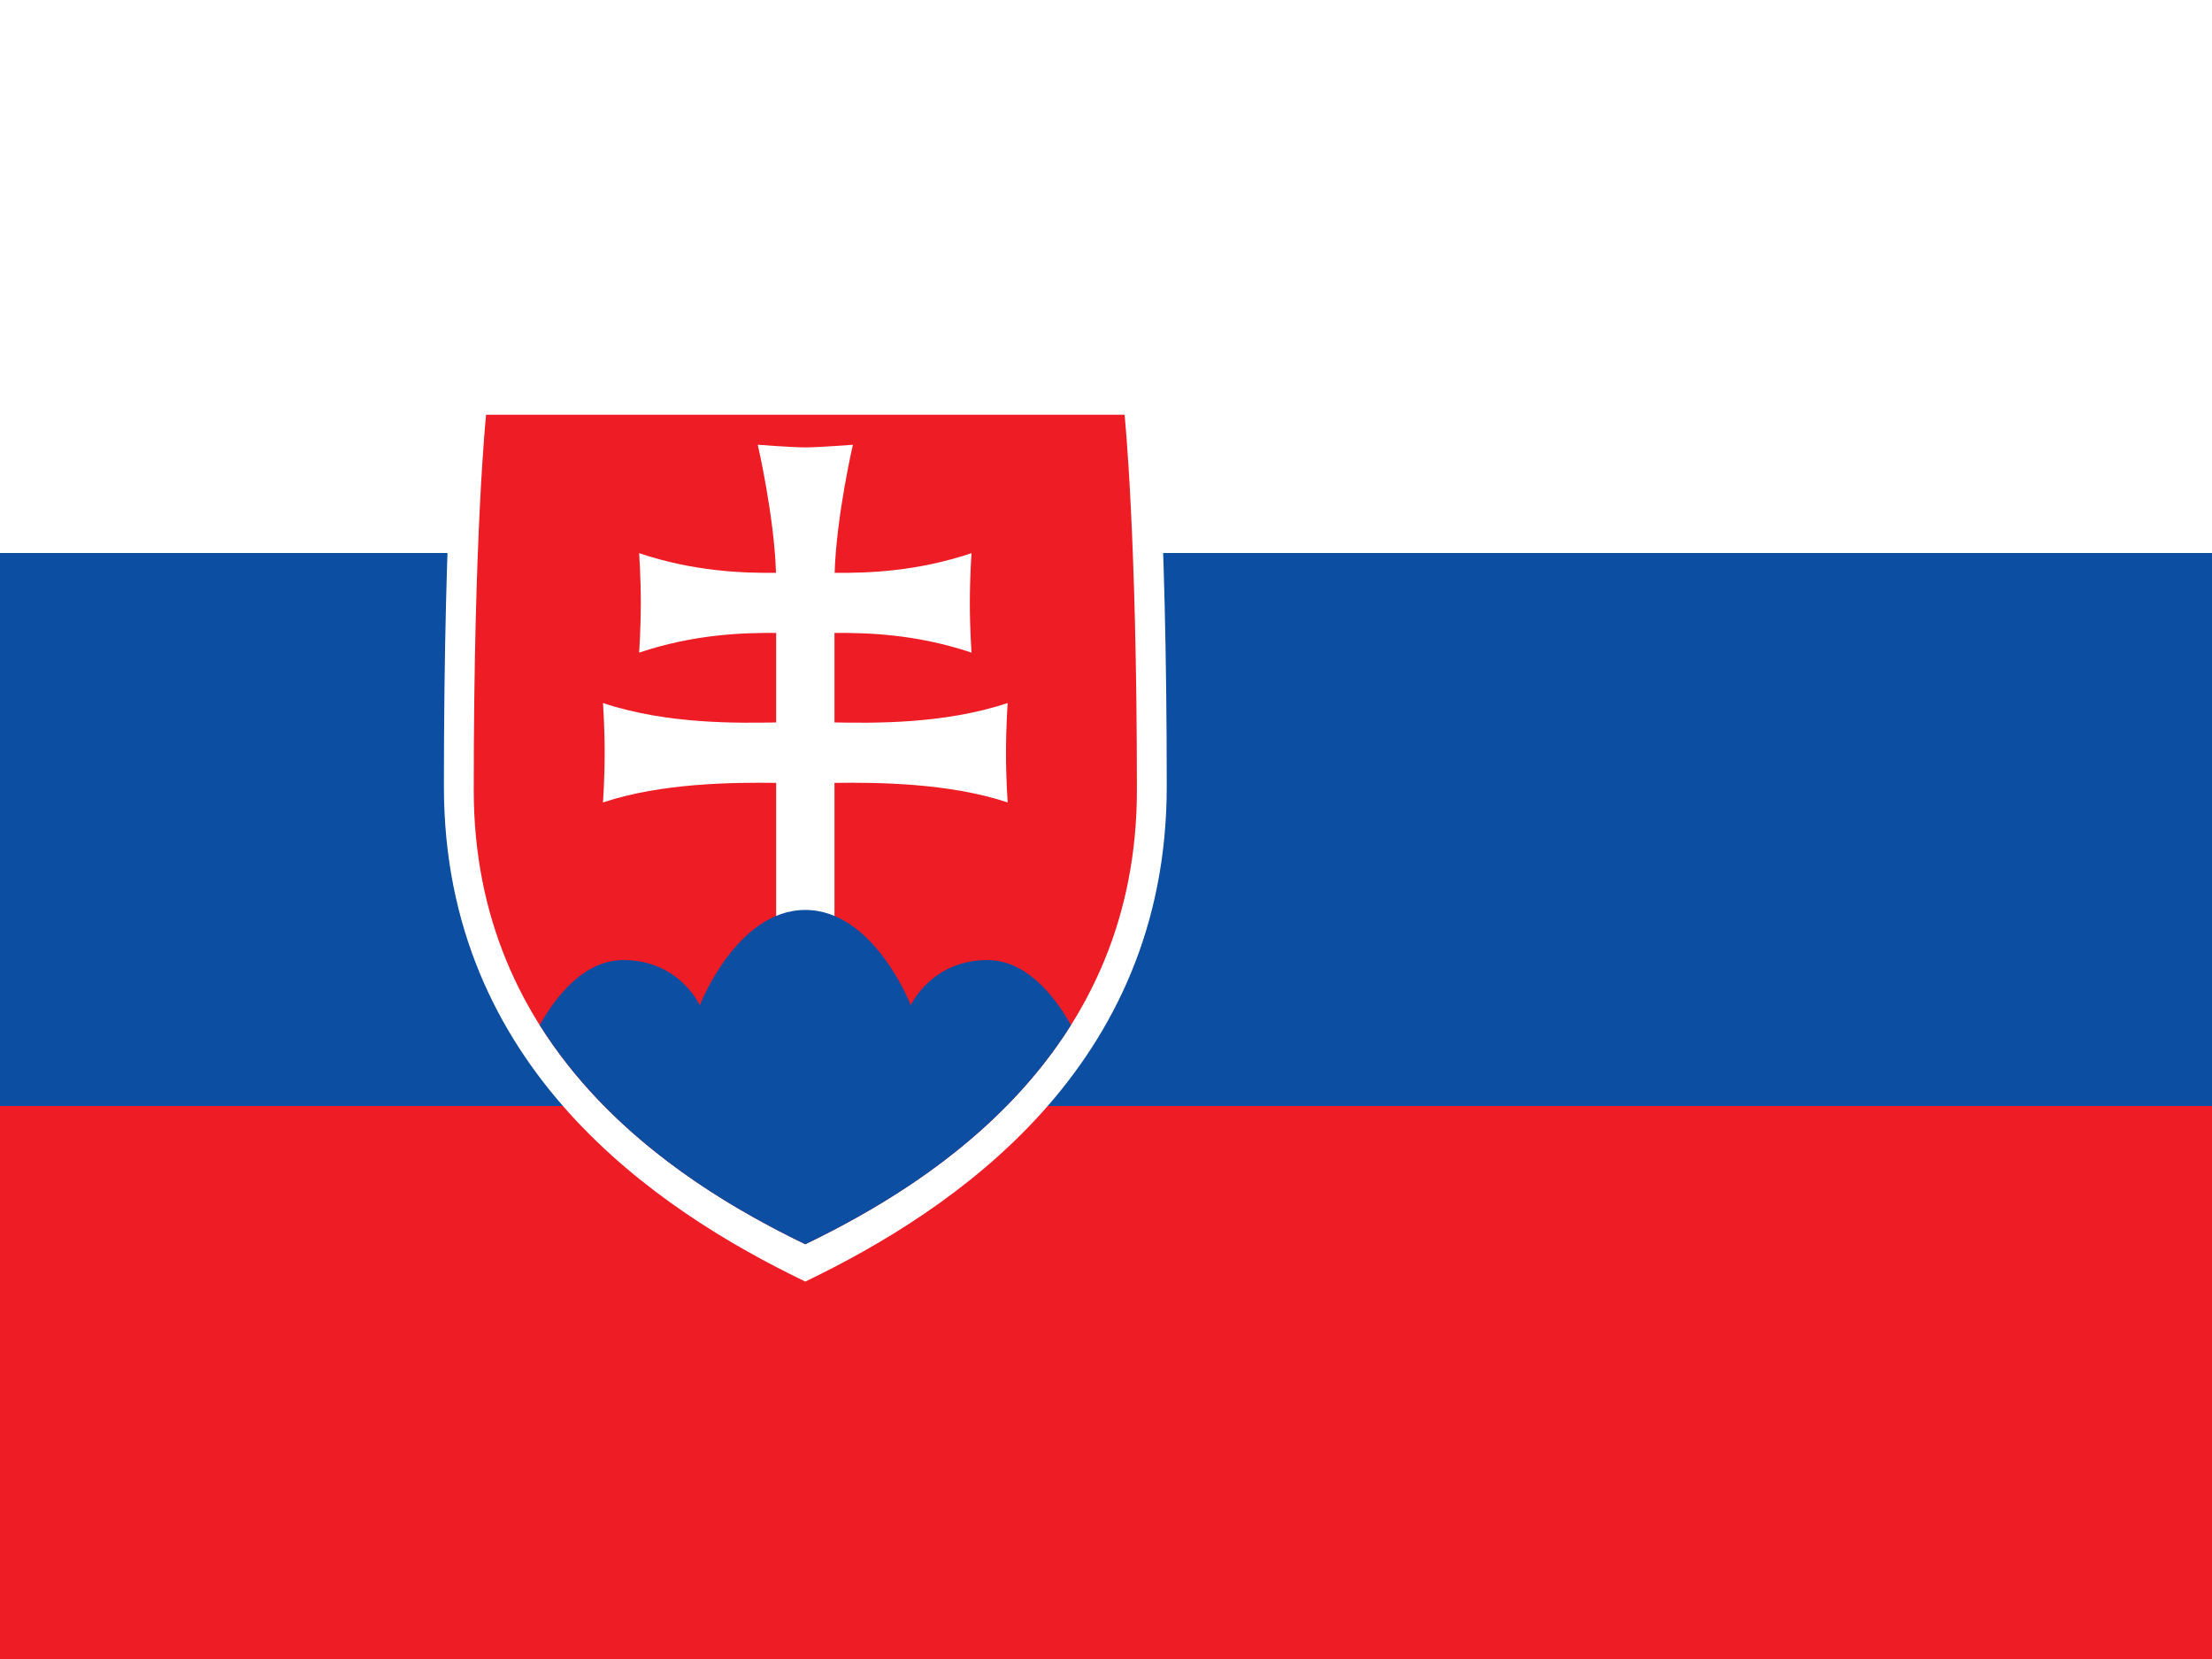
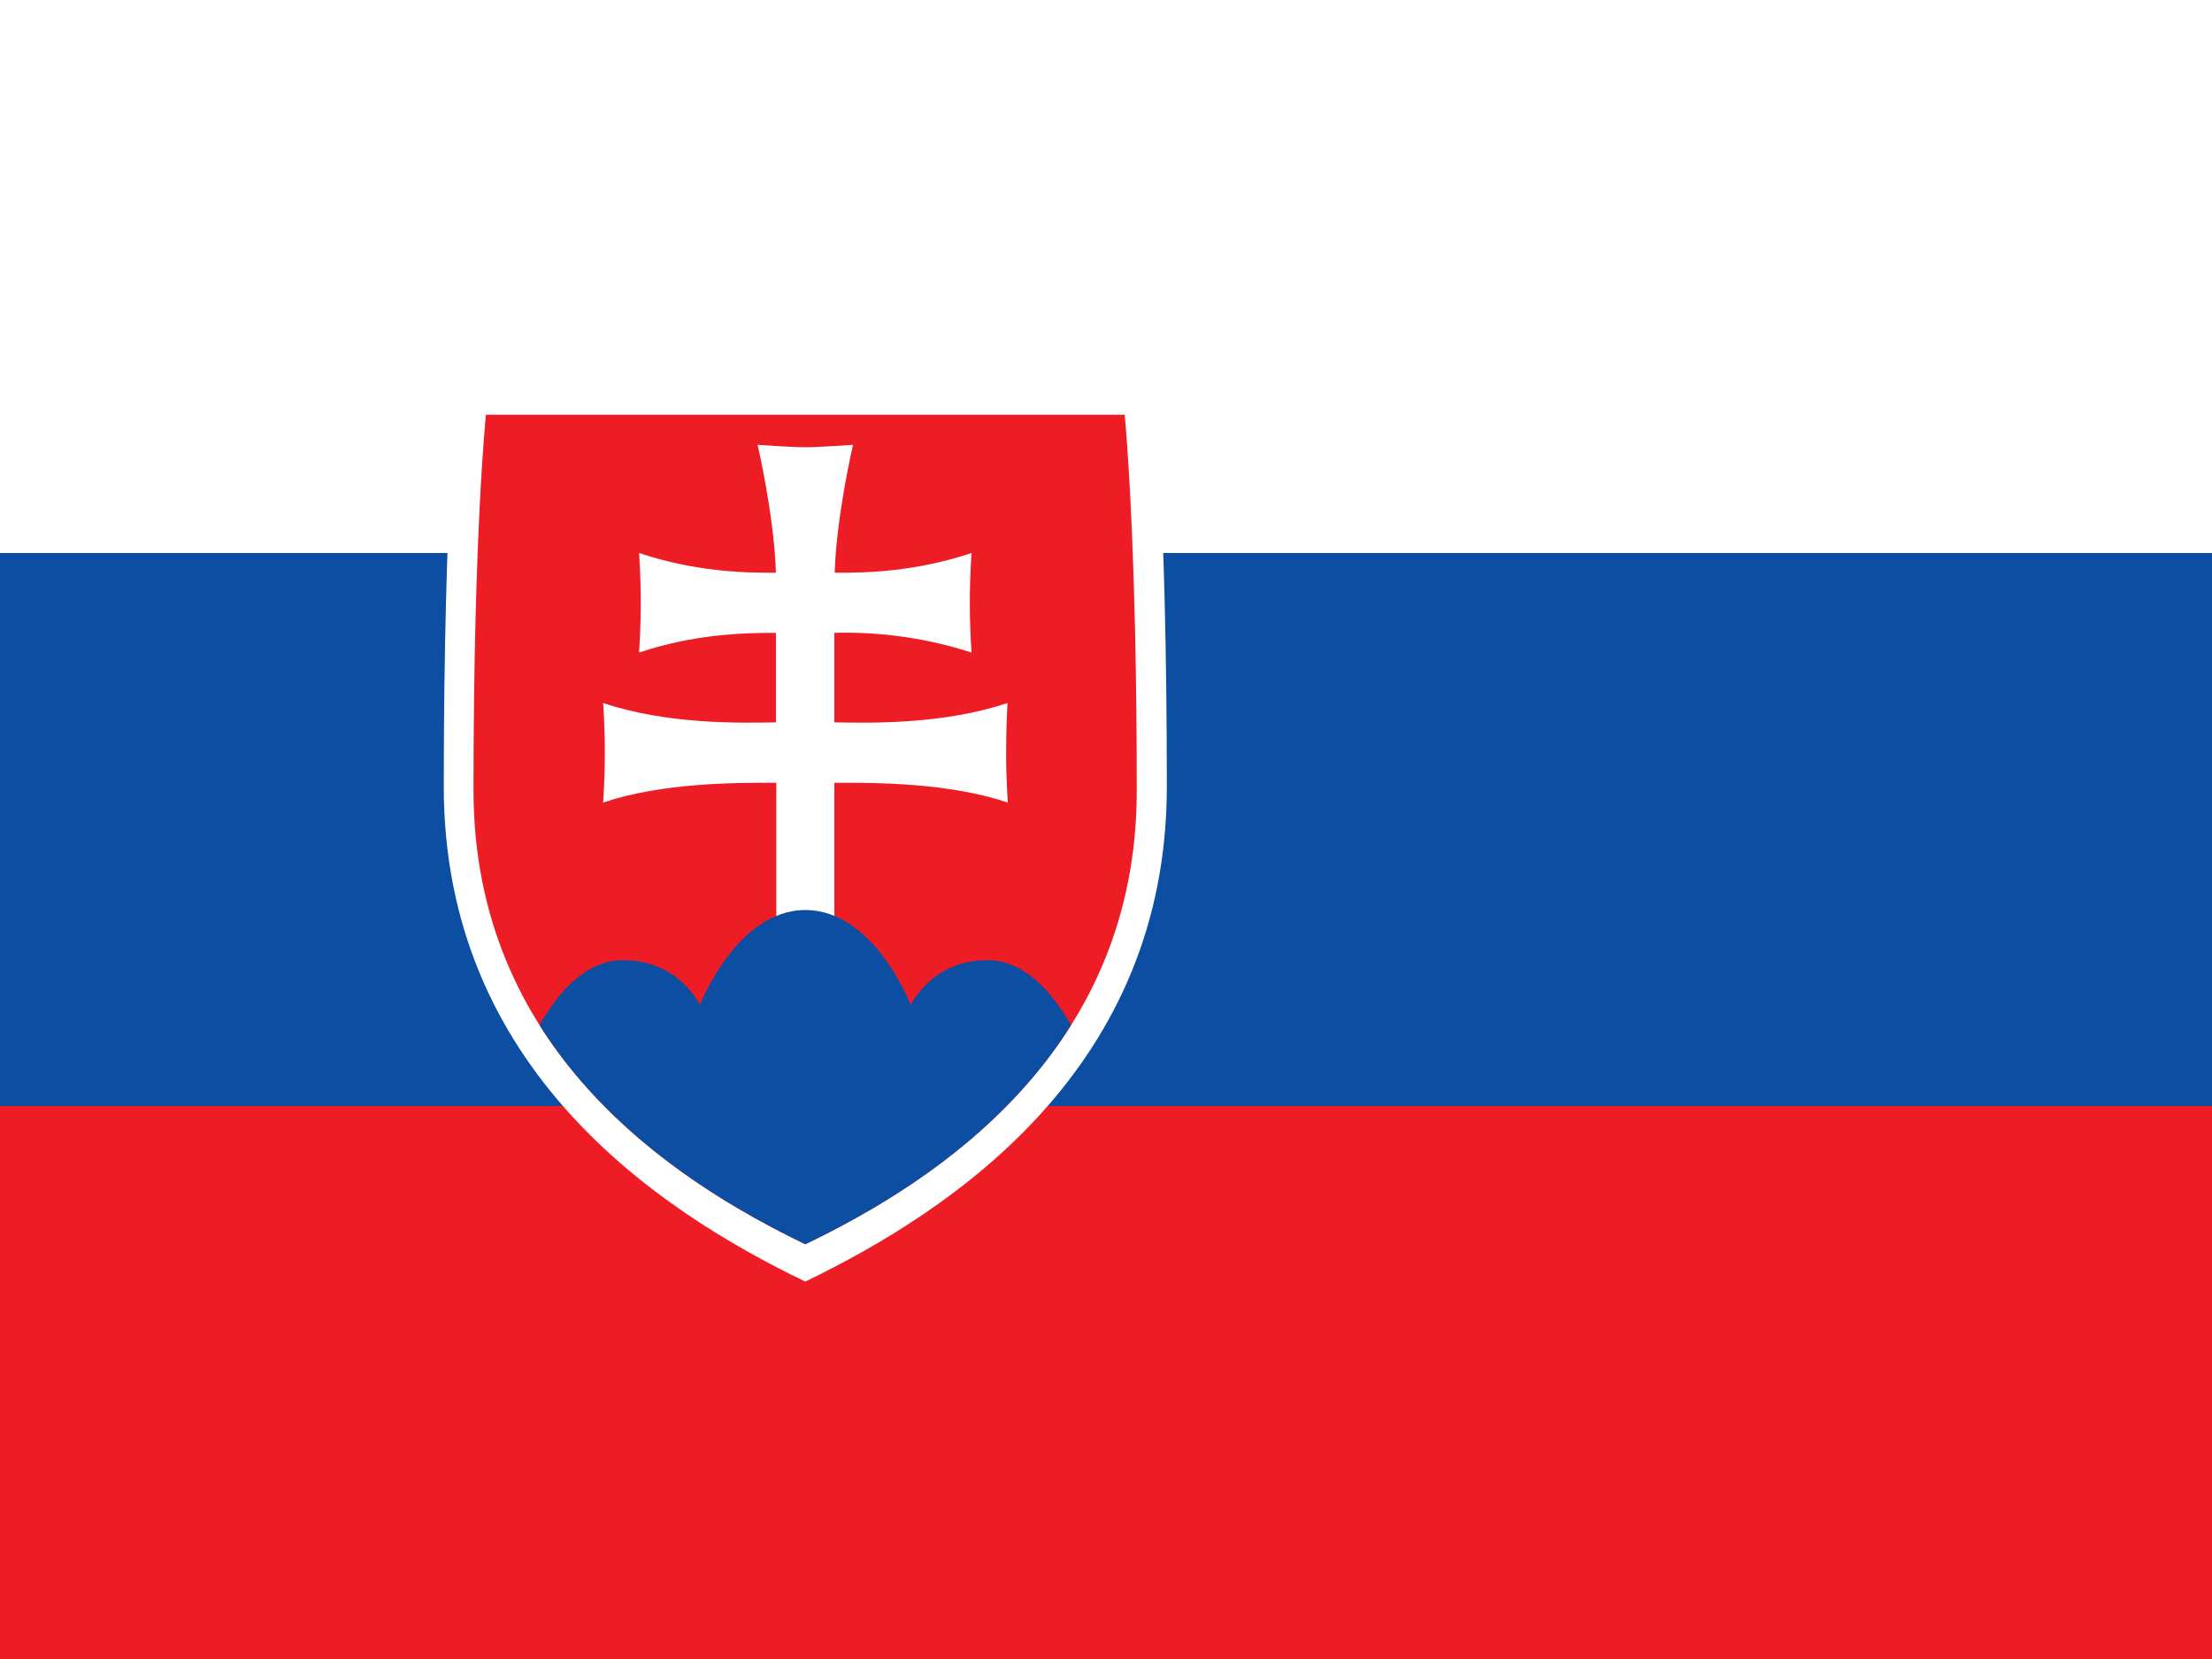
- <svg xmlns="http://www.w3.org/2000/svg" height="480" width="640" version="1" id="flag_sk">
+ <svg xmlns="http://www.w3.org/2000/svg" id="flag-icons-sk" viewBox="0 0 640 480">
  <path fill="#ee1c25" d="M0 0h640v480H0z" />
  <path fill="#0b4ea2" d="M0 0h640v320H0z" />
  <path fill="#fff" d="M0 0h640v160H0z" />
-   <path d="M233.004 370.8c-43.025-20.724-104.568-61.858-104.568-143.226 0-81.37 3.89-118.374 3.89-118.374h201.358s3.891 37.005 3.891 118.374c0 81.368-61.543 122.502-104.571 143.226z" fill="#fff" />
-   <path d="M233.004 360c-39.472-19.013-95.934-56.75-95.934-131.4 0-74.651 3.57-108.6 3.57-108.6H325.37s3.57 33.95 3.57 108.6c0 74.65-56.462 112.387-95.936 131.4z" fill="#ee1c25" />
-   <path d="M241.446 209.027c10.688.173 31.54.591 50.109-5.622 0 0-.49 6.645-.49 14.385 0 7.742.49 14.386.49 14.386-17.032-5.7-38.064-5.819-50.108-5.666v41.231h-16.883V226.51c-12.044-.153-33.076-.034-50.108 5.665 0 0 .49-6.644.49-14.386 0-7.74-.49-14.384-.49-14.384 18.568 6.213 39.42 5.795 50.108 5.622v-25.894c-9.741-.087-23.779.378-39.65 5.69 0 0 .49-6.645.49-14.386 0-7.74-.49-14.385-.49-14.385 15.848 5.303 29.868 5.776 39.607 5.691-.501-16.398-5.278-37.065-5.278-37.065s9.831.767 13.761.767c3.934 0 13.763-.767 13.763-.767s-4.776 20.667-5.277 37.064c9.739.084 23.759-.388 39.606-5.691 0 0-.49 6.644-.49 14.385 0 7.74.49 14.385.49 14.385-15.87-5.311-29.909-5.776-39.65-5.69v25.894z" fill="#fff" />
-   <path d="M233 263.275c-19.878 0-30.525 27.575-30.525 27.575s-5.907-13.075-22.125-13.075c-10.973 0-19.06 9.761-24.2 18.8C176.113 328.34 207.964 347.941 233 360c25.039-12.06 56.91-31.657 76.875-63.425-5.14-9.039-13.227-18.8-24.2-18.8-16.219 0-22.15 13.075-22.15 13.075S252.879 263.275 233 263.275z" fill="#0b4ea2" />
+   <path fill="#fff" d="M233 370.8c-43-20.7-104.6-61.9-104.6-143.2 0-81.4 4-118.4 4-118.4h201.3s3.9 37 3.9 118.4S276 350 233 370.8z" />
+   <path fill="#ee1c25" d="M233 360c-39.5-19-96-56.8-96-131.4s3.6-108.6 3.6-108.6h184.8s3.5 34 3.5 108.6C329 303.3 272.5 341 233 360z" />
+   <path fill="#fff" d="M241.4 209c10.7.2 31.6.6 50.1-5.6 0 0-.4 6.7-.4 14.4s.5 14.4.5 14.4c-17-5.7-38.1-5.8-50.2-5.7v41.2h-16.8v-41.2c-12-.1-33.1 0-50.1 5.7 0 0 .5-6.7.5-14.4 0-7.8-.5-14.4-.5-14.4 18.5 6.2 39.4 5.8 50 5.6v-25.9c-9.7 0-23.7.4-39.6 5.7 0 0 .5-6.6.5-14.4 0-7.7-.5-14.4-.5-14.4 15.9 5.3 29.9 5.8 39.6 5.7-.5-16.4-5.3-37-5.3-37s9.9.7 13.8.7c4 0 13.8-.7 13.8-.7s-4.8 20.6-5.3 37c9.7.1 23.7-.4 39.6-5.7 0 0-.5 6.7-.5 14.4 0 7.8.5 14.4.5 14.4a119 119 0 0 0-39.7-5.7v26z" />
+   <path fill="#0b4ea2" d="M233 263.3c-19.9 0-30.5 27.5-30.5 27.5s-6-13-22.2-13c-11 0-19 9.7-24.2 18.8 20 31.7 51.9 51.3 76.9 63.4 25-12 57-31.7 76.9-63.4-5.2-9-13.2-18.8-24.2-18.8-16.2 0-22.2 13-22.2 13S253 263.3 233 263.3z" />
</svg>
